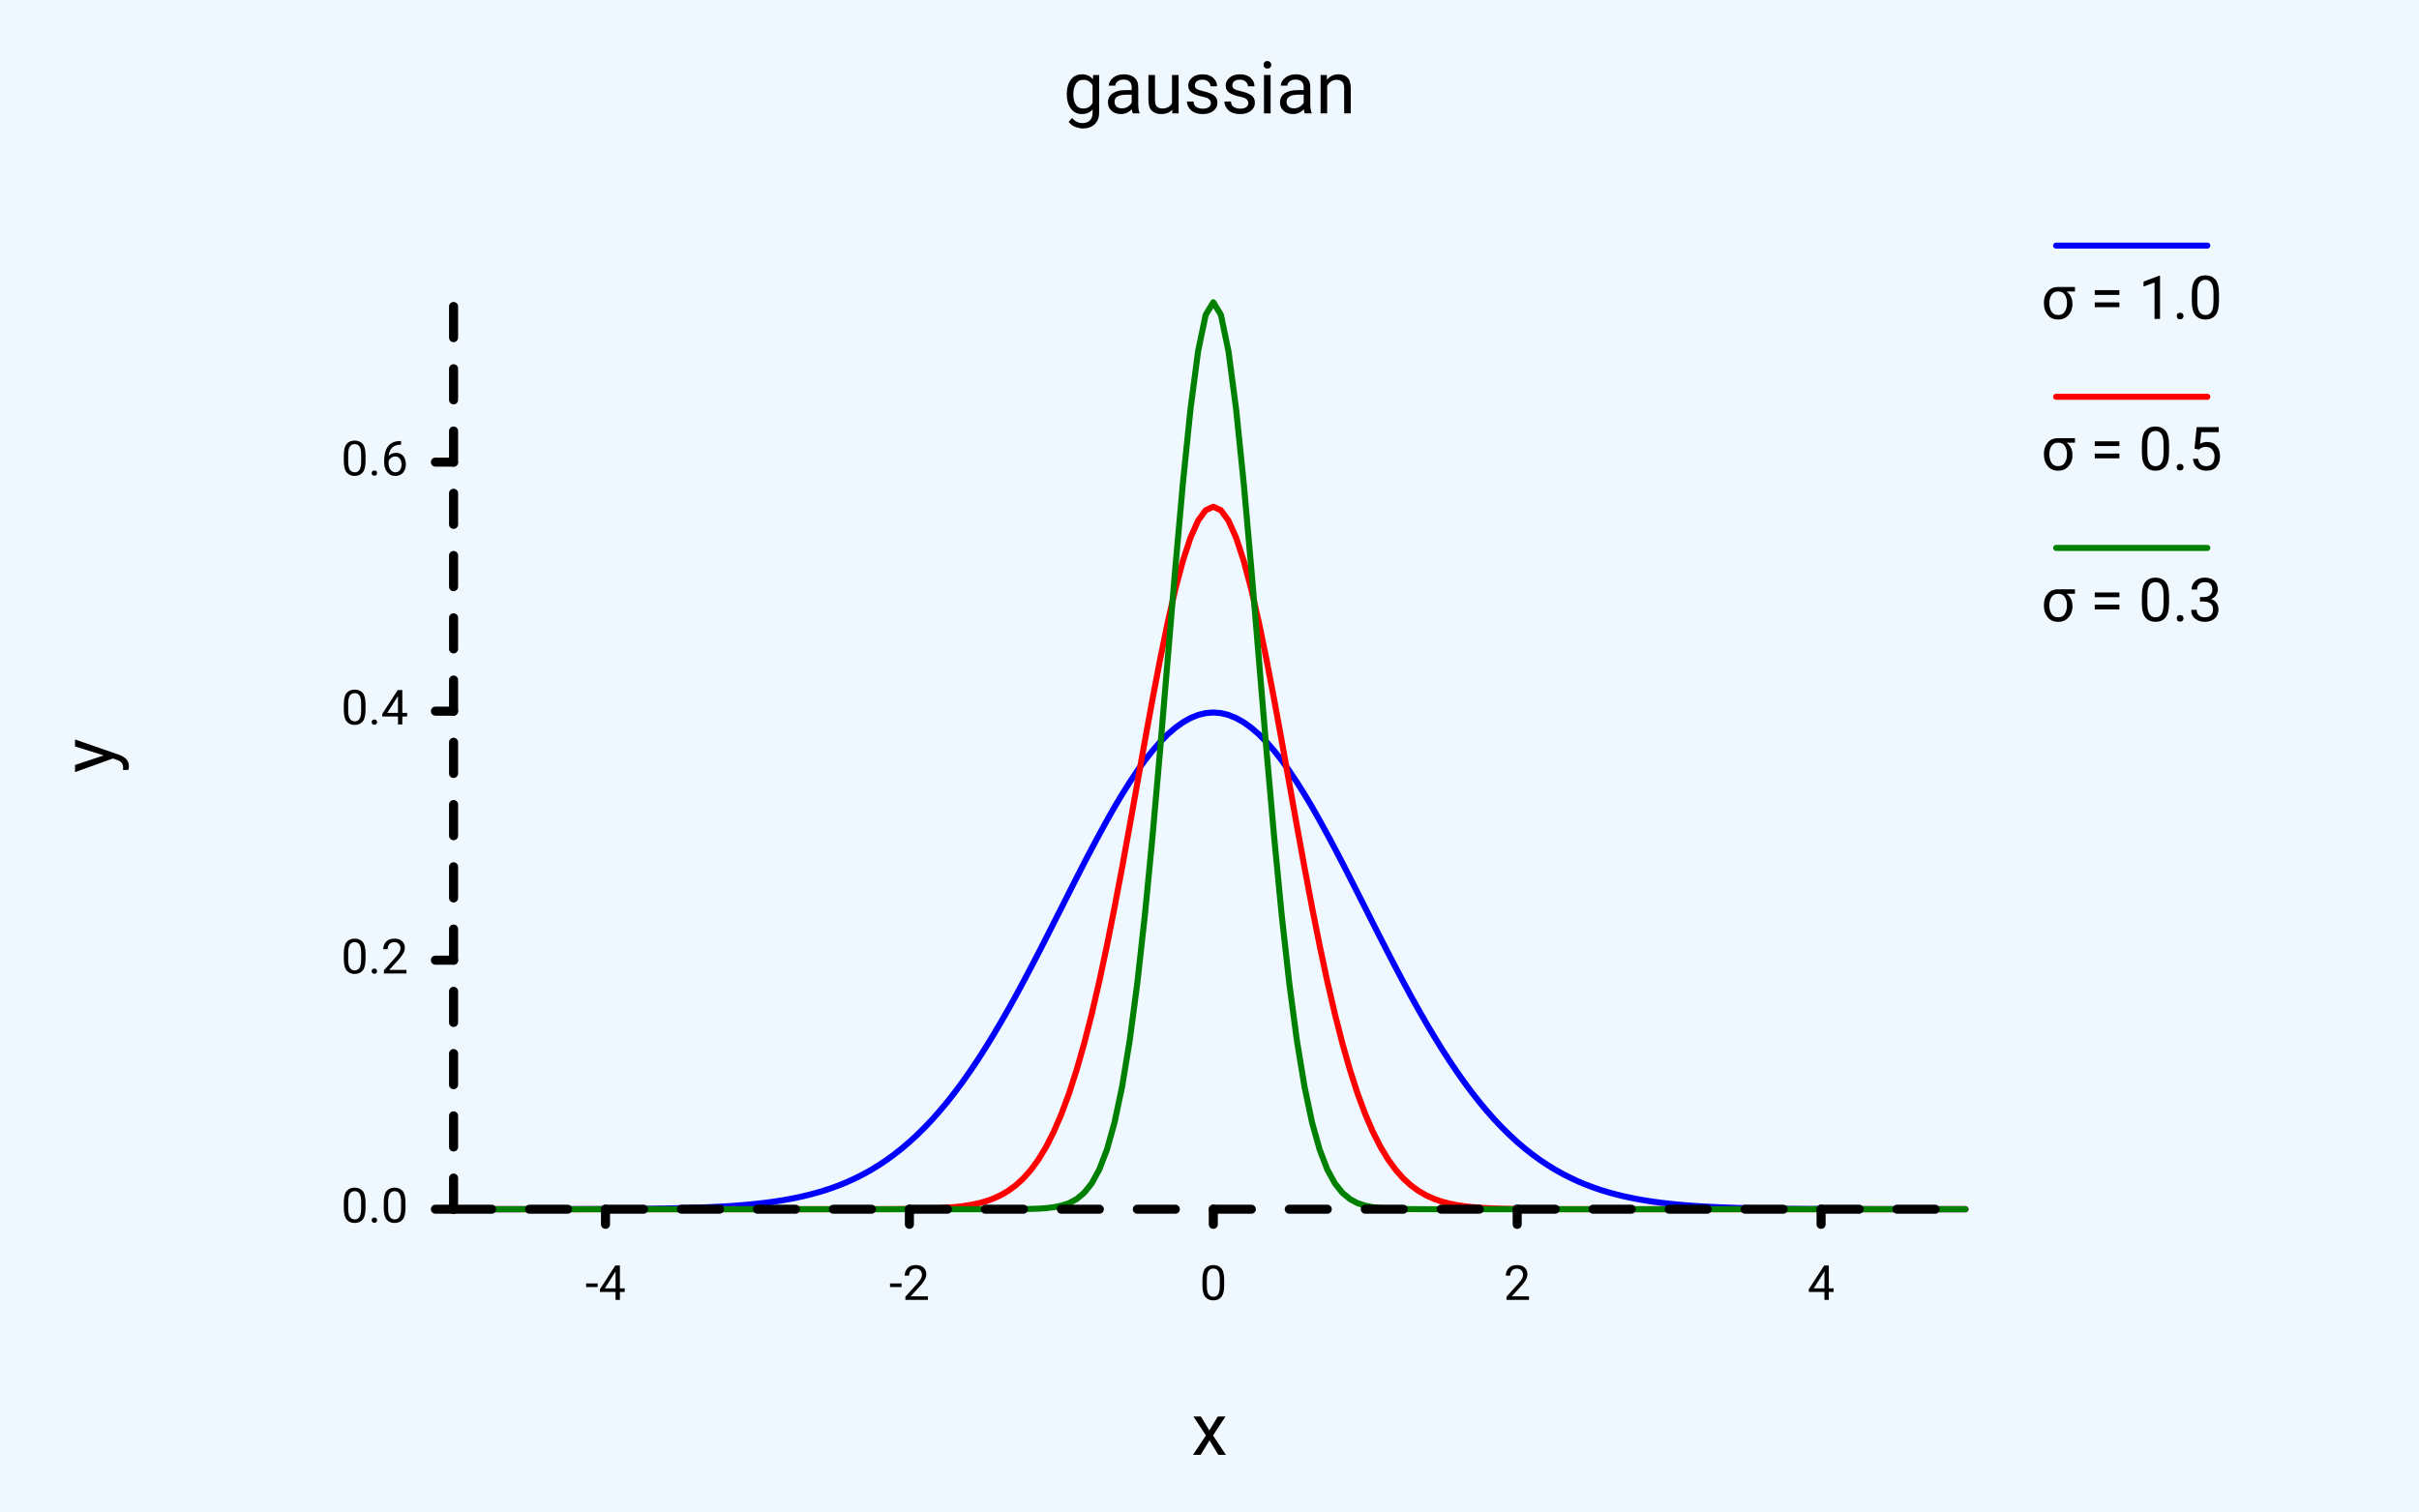
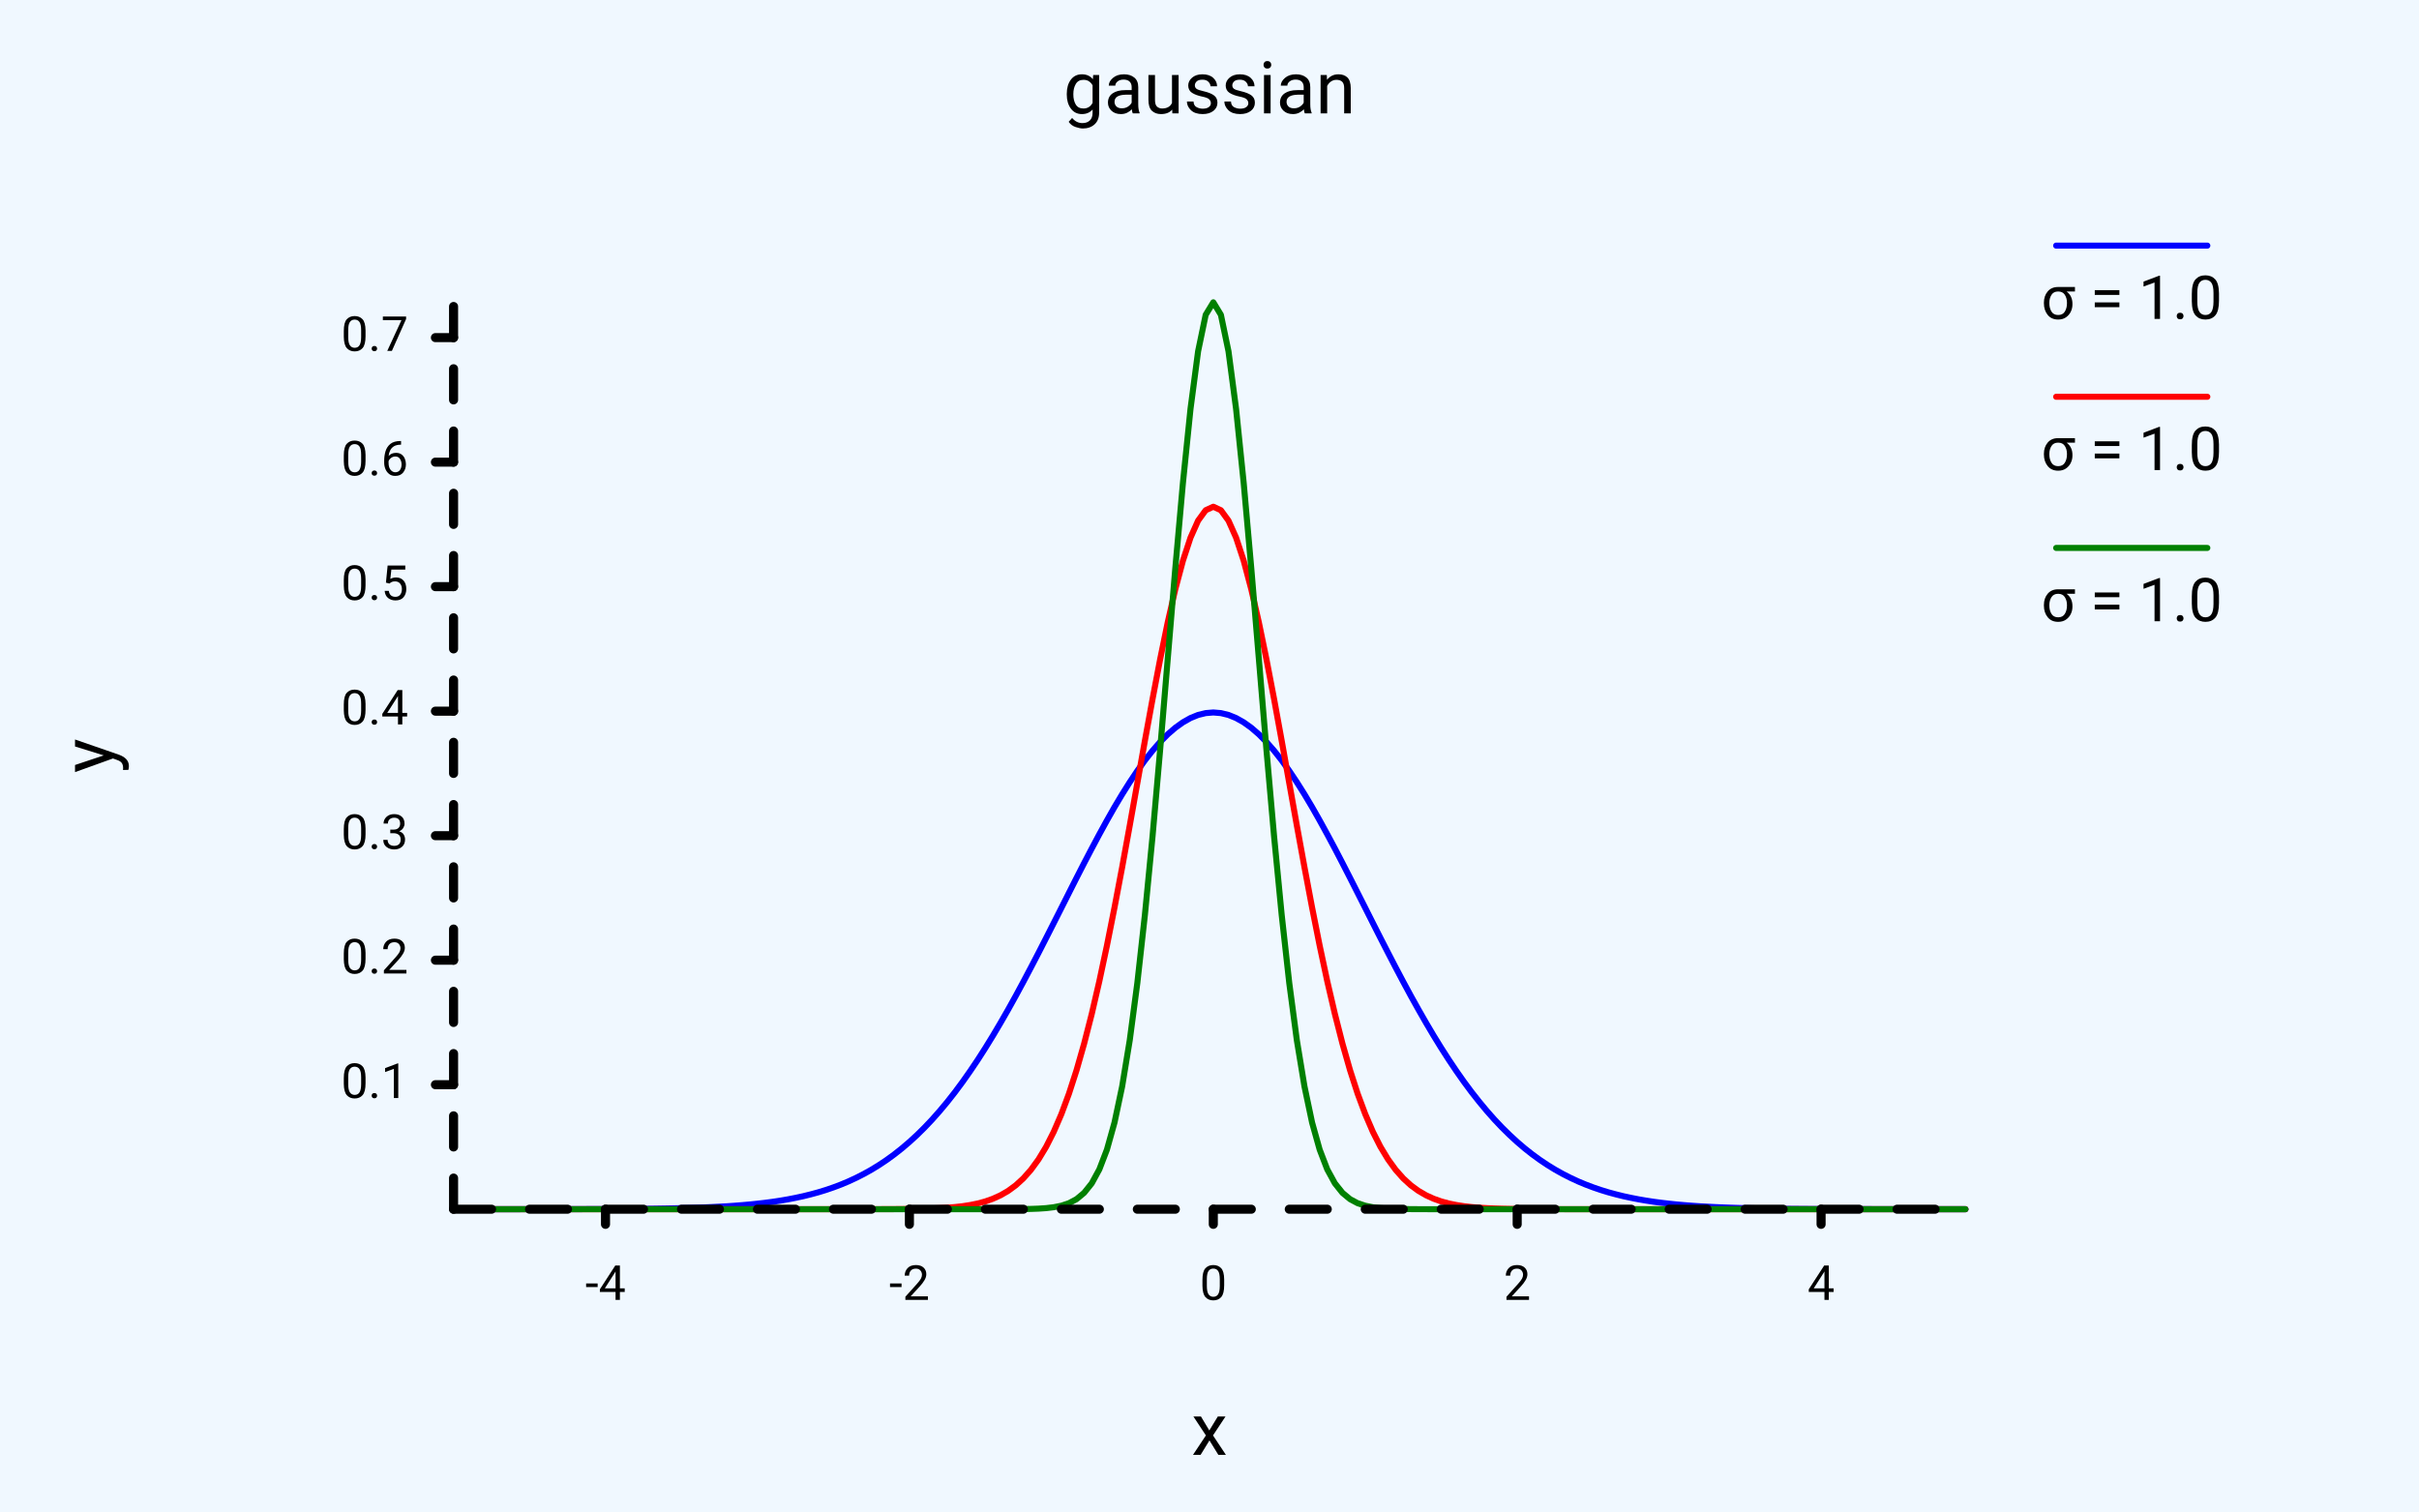
<svg xmlns="http://www.w3.org/2000/svg" class="poloto" width="800" height="500" viewBox="0 0 800 500">
  <style>.poloto{stroke-linecap:round;stroke-linejoin:round;font-family:Roboto,sans-serif;font-size:16px;}.poloto_background{fill:AliceBlue;}.poloto_scatter{stroke-width:7}.poloto_tick_line{stroke:gray;stroke-width:0.5}.poloto_line{stroke-width:2}.poloto_text{fill: black;}.poloto_axis_lines{stroke: black;stroke-width:3;fill:none;stroke-dasharray:none}.poloto_title{font-size:24px;dominant-baseline:start;text-anchor:middle;}.poloto_xname{font-size:24px;dominant-baseline:start;text-anchor:middle;}.poloto_yname{font-size:24px;dominant-baseline:start;text-anchor:middle;}.poloto_legend_text{font-size:20px;dominant-baseline:middle;text-anchor:start;}.poloto0stroke{stroke:blue;}.poloto1stroke{stroke:red;}.poloto2stroke{stroke:green;}.poloto3stroke{stroke:gold;}.poloto4stroke{stroke:aqua;}.poloto5stroke{stroke:lime;}.poloto6stroke{stroke:orange;}.poloto7stroke{stroke:chocolate;}.poloto0fill{fill:blue;}.poloto1fill{fill:red;}.poloto2fill{fill:green;}.poloto3fill{fill:gold;}.poloto4fill{fill:aqua;}.poloto5fill{fill:lime;}.poloto6fill{fill:orange;}.poloto7fill{fill:chocolate;}</style>
  <circle r="1e5" class="poloto_background" />
  <text class="poloto_text poloto_legend_text" x="675" y="100">σ = 1.0</text>
  <line class="poloto_line poloto_legend_icon poloto0stroke poloto0legend" stroke="black" x1="680" x2="730" y1="81.25" y2="81.25" />
  <path class="poloto_line poloto0stroke" fill="none" stroke="black" d=" M 150.00 400.00 L 152.51 400.00 L 155.03 400.00 L 157.54 400.00 L 160.05 400.00 L 162.56 400.00 L 165.08 400.00 L 167.59 400.00 L 170.10 400.00 L 172.61 399.99 L 175.13 399.99 L 177.64 399.99 L 180.15 399.99 L 182.66 399.99 L 185.18 399.98 L 187.69 399.98 L 190.20 399.98 L 192.71 399.97 L 195.23 399.96 L 197.74 399.95 L 200.25 399.94 L 202.76 399.93 L 205.28 399.92 L 207.79 399.90 L 210.30 399.88 L 212.81 399.85 L 215.33 399.83 L 217.84 399.79 L 220.35 399.75 L 222.86 399.70 L 225.38 399.64 L 227.89 399.57 L 230.40 399.49 L 232.91 399.40 L 235.43 399.29 L 237.94 399.16 L 240.45 399.02 L 242.96 398.85 L 245.48 398.65 L 247.99 398.43 L 250.50 398.17 L 253.02 397.88 L 255.53 397.55 L 258.04 397.17 L 260.55 396.74 L 263.07 396.25 L 265.58 395.71 L 268.09 395.09 L 270.60 394.41 L 273.12 393.64 L 275.63 392.78 L 278.14 391.83 L 280.65 390.78 L 283.17 389.61 L 285.68 388.33 L 288.19 386.93 L 290.70 385.39 L 293.22 383.71 L 295.73 381.88 L 298.24 379.90 L 300.75 377.76 L 303.27 375.45 L 305.78 372.97 L 308.29 370.32 L 310.80 367.48 L 313.32 364.46 L 315.83 361.26 L 318.34 357.88 L 320.85 354.31 L 323.37 350.57 L 325.88 346.65 L 328.39 342.57 L 330.90 338.33 L 333.42 333.94 L 335.93 329.42 L 338.44 324.77 L 340.95 320.02 L 343.47 315.18 L 345.98 310.27 L 348.49 305.32 L 351.01 300.34 L 353.52 295.36 L 356.03 290.40 L 358.54 285.50 L 361.06 280.68 L 363.57 275.97 L 366.08 271.39 L 368.59 266.97 L 371.11 262.75 L 373.62 258.75 L 376.13 254.99 L 378.64 251.51 L 381.16 248.32 L 383.67 245.45 L 386.18 242.91 L 388.69 240.74 L 391.21 238.94 L 393.72 237.52 L 396.23 236.50 L 398.74 235.89 L 401.26 235.68 L 403.77 235.89 L 406.28 236.50 L 408.79 237.52 L 411.31 238.94 L 413.82 240.74 L 416.33 242.91 L 418.84 245.45 L 421.36 248.32 L 423.87 251.51 L 426.38 254.99 L 428.89 258.75 L 431.41 262.75 L 433.92 266.97 L 436.43 271.39 L 438.94 275.97 L 441.46 280.68 L 443.97 285.50 L 446.48 290.40 L 448.99 295.36 L 451.51 300.34 L 454.02 305.32 L 456.53 310.27 L 459.05 315.18 L 461.56 320.02 L 464.07 324.77 L 466.58 329.42 L 469.10 333.94 L 471.61 338.33 L 474.12 342.57 L 476.63 346.65 L 479.15 350.57 L 481.66 354.31 L 484.17 357.88 L 486.68 361.26 L 489.20 364.46 L 491.71 367.48 L 494.22 370.32 L 496.73 372.97 L 499.25 375.45 L 501.76 377.76 L 504.27 379.90 L 506.78 381.88 L 509.30 383.71 L 511.81 385.39 L 514.32 386.93 L 516.83 388.33 L 519.35 389.61 L 521.86 390.78 L 524.37 391.83 L 526.88 392.78 L 529.40 393.64 L 531.91 394.41 L 534.42 395.09 L 536.93 395.71 L 539.45 396.25 L 541.96 396.74 L 544.47 397.17 L 546.98 397.55 L 549.50 397.88 L 552.01 398.17 L 554.52 398.43 L 557.04 398.65 L 559.55 398.85 L 562.06 399.02 L 564.57 399.16 L 567.09 399.29 L 569.60 399.40 L 572.11 399.49 L 574.62 399.57 L 577.14 399.64 L 579.65 399.70 L 582.16 399.75 L 584.67 399.79 L 587.19 399.83 L 589.70 399.85 L 592.21 399.88 L 594.72 399.90 L 597.24 399.92 L 599.75 399.93 L 602.26 399.94 L 604.77 399.95 L 607.29 399.96 L 609.80 399.97 L 612.31 399.98 L 614.82 399.98 L 617.34 399.98 L 619.85 399.99 L 622.36 399.99 L 624.87 399.99 L 627.39 399.99 L 629.90 399.99 L 632.41 400.00 L 634.92 400.00 L 637.44 400.00 L 639.95 400.00 L 642.46 400.00 L 644.97 400.00 L 647.49 400.00 L 650.00 400.00" />
-   <text class="poloto_text poloto_legend_text" x="675" y="150">σ = 0.5</text>
+   <text class="poloto_text poloto_legend_text" x="675" y="150">σ = 1.0</text>
  <line class="poloto_line poloto_legend_icon poloto1stroke poloto1legend" stroke="black" x1="680" x2="730" y1="131.25" y2="131.25" />
  <path class="poloto_line poloto1stroke" fill="none" stroke="black" d=" M 150.00 400.00 L 152.51 400.00 L 155.03 400.00 L 157.54 400.00 L 160.05 400.00 L 162.56 400.00 L 165.08 400.00 L 167.59 400.00 L 170.10 400.00 L 172.61 400.00 L 175.13 400.00 L 177.64 400.00 L 180.15 400.00 L 182.66 400.00 L 185.18 400.00 L 187.69 400.00 L 190.20 400.00 L 192.71 400.00 L 195.23 400.00 L 197.74 400.00 L 200.25 400.00 L 202.76 400.00 L 205.28 400.00 L 207.79 400.00 L 210.30 400.00 L 212.81 400.00 L 215.33 400.00 L 217.84 400.00 L 220.35 400.00 L 222.86 400.00 L 225.38 400.00 L 227.89 400.00 L 230.40 400.00 L 232.91 400.00 L 235.43 400.00 L 237.94 400.00 L 240.45 400.00 L 242.96 400.00 L 245.48 400.00 L 247.99 400.00 L 250.50 400.00 L 253.02 400.00 L 255.53 400.00 L 258.04 400.00 L 260.55 400.00 L 263.07 400.00 L 265.58 400.00 L 268.09 400.00 L 270.60 400.00 L 273.12 400.00 L 275.63 400.00 L 278.14 400.00 L 280.65 400.00 L 283.17 400.00 L 285.68 399.99 L 288.19 399.99 L 290.70 399.99 L 293.22 399.98 L 295.73 399.97 L 298.24 399.95 L 300.75 399.92 L 303.27 399.88 L 305.78 399.83 L 308.29 399.75 L 310.80 399.64 L 313.32 399.49 L 315.83 399.28 L 318.34 399.00 L 320.85 398.61 L 323.37 398.10 L 325.88 397.42 L 328.39 396.53 L 330.90 395.39 L 333.42 393.93 L 335.93 392.09 L 338.44 389.79 L 340.95 386.96 L 343.47 383.50 L 345.98 379.34 L 348.49 374.38 L 351.01 368.55 L 353.52 361.78 L 356.03 354.01 L 358.54 345.22 L 361.06 335.39 L 363.57 324.56 L 366.08 312.79 L 368.59 300.18 L 371.11 286.89 L 373.62 273.10 L 376.13 259.06 L 378.64 245.01 L 381.16 231.26 L 383.67 218.12 L 386.18 205.90 L 388.69 194.93 L 391.21 185.49 L 393.72 177.85 L 396.23 172.22 L 398.74 168.78 L 401.26 167.62 L 403.77 168.78 L 406.28 172.22 L 408.79 177.85 L 411.31 185.49 L 413.82 194.93 L 416.33 205.90 L 418.84 218.12 L 421.36 231.26 L 423.87 245.01 L 426.38 259.06 L 428.89 273.10 L 431.41 286.89 L 433.92 300.18 L 436.43 312.79 L 438.94 324.56 L 441.46 335.39 L 443.97 345.22 L 446.48 354.01 L 448.99 361.78 L 451.51 368.55 L 454.02 374.38 L 456.53 379.34 L 459.05 383.50 L 461.56 386.96 L 464.07 389.79 L 466.58 392.09 L 469.10 393.93 L 471.61 395.39 L 474.12 396.53 L 476.63 397.42 L 479.15 398.10 L 481.66 398.61 L 484.17 399.00 L 486.68 399.28 L 489.20 399.49 L 491.71 399.64 L 494.22 399.75 L 496.73 399.83 L 499.25 399.88 L 501.76 399.92 L 504.27 399.95 L 506.78 399.97 L 509.30 399.98 L 511.81 399.99 L 514.32 399.99 L 516.83 399.99 L 519.35 400.00 L 521.86 400.00 L 524.37 400.00 L 526.88 400.00 L 529.40 400.00 L 531.91 400.00 L 534.42 400.00 L 536.93 400.00 L 539.45 400.00 L 541.96 400.00 L 544.47 400.00 L 546.98 400.00 L 549.50 400.00 L 552.01 400.00 L 554.52 400.00 L 557.04 400.00 L 559.55 400.00 L 562.06 400.00 L 564.57 400.00 L 567.09 400.00 L 569.60 400.00 L 572.11 400.00 L 574.62 400.00 L 577.14 400.00 L 579.65 400.00 L 582.16 400.00 L 584.67 400.00 L 587.19 400.00 L 589.70 400.00 L 592.21 400.00 L 594.72 400.00 L 597.24 400.00 L 599.75 400.00 L 602.26 400.00 L 604.77 400.00 L 607.29 400.00 L 609.80 400.00 L 612.31 400.00 L 614.82 400.00 L 617.34 400.00 L 619.85 400.00 L 622.36 400.00 L 624.87 400.00 L 627.39 400.00 L 629.90 400.00 L 632.41 400.00 L 634.92 400.00 L 637.44 400.00 L 639.95 400.00 L 642.46 400.00 L 644.97 400.00 L 647.49 400.00 L 650.00 400.00" />
-   <text class="poloto_text poloto_legend_text" x="675" y="200">σ = 0.3</text>
+   <text class="poloto_text poloto_legend_text" x="675" y="200">σ = 1.0</text>
  <line class="poloto_line poloto_legend_icon poloto2stroke poloto2legend" stroke="black" x1="680" x2="730" y1="181.25" y2="181.25" />
  <path class="poloto_line poloto2stroke" fill="none" stroke="black" d=" M 150.00 400.00 L 152.51 400.00 L 155.03 400.00 L 157.54 400.00 L 160.05 400.00 L 162.56 400.00 L 165.08 400.00 L 167.59 400.00 L 170.10 400.00 L 172.61 400.00 L 175.13 400.00 L 177.64 400.00 L 180.15 400.00 L 182.66 400.00 L 185.18 400.00 L 187.69 400.00 L 190.20 400.00 L 192.71 400.00 L 195.23 400.00 L 197.74 400.00 L 200.25 400.00 L 202.76 400.00 L 205.28 400.00 L 207.79 400.00 L 210.30 400.00 L 212.81 400.00 L 215.33 400.00 L 217.84 400.00 L 220.35 400.00 L 222.86 400.00 L 225.38 400.00 L 227.89 400.00 L 230.40 400.00 L 232.91 400.00 L 235.43 400.00 L 237.94 400.00 L 240.45 400.00 L 242.96 400.00 L 245.48 400.00 L 247.99 400.00 L 250.50 400.00 L 253.02 400.00 L 255.53 400.00 L 258.04 400.00 L 260.55 400.00 L 263.07 400.00 L 265.58 400.00 L 268.09 400.00 L 270.60 400.00 L 273.12 400.00 L 275.63 400.00 L 278.14 400.00 L 280.65 400.00 L 283.17 400.00 L 285.68 400.00 L 288.19 400.00 L 290.70 400.00 L 293.22 400.00 L 295.73 400.00 L 298.24 400.00 L 300.75 400.00 L 303.27 400.00 L 305.78 400.00 L 308.29 400.00 L 310.80 400.00 L 313.32 400.00 L 315.83 400.00 L 318.34 400.00 L 320.85 400.00 L 323.37 400.00 L 325.88 400.00 L 328.39 400.00 L 330.90 399.99 L 333.42 399.99 L 335.93 399.97 L 338.44 399.95 L 340.95 399.90 L 343.47 399.81 L 345.98 399.64 L 348.49 399.34 L 351.01 398.84 L 353.52 398.01 L 356.03 396.67 L 358.54 394.58 L 361.06 391.43 L 363.57 386.82 L 366.08 380.28 L 368.59 371.31 L 371.11 359.40 L 373.62 344.12 L 376.13 325.19 L 378.64 302.60 L 381.16 276.67 L 383.67 248.10 L 386.18 218.04 L 388.69 188.01 L 391.21 159.78 L 393.72 135.25 L 396.23 116.21 L 398.74 104.14 L 401.26 100.00 L 403.77 104.14 L 406.28 116.21 L 408.79 135.25 L 411.31 159.78 L 413.82 188.01 L 416.33 218.04 L 418.84 248.10 L 421.36 276.67 L 423.87 302.60 L 426.38 325.19 L 428.89 344.12 L 431.41 359.40 L 433.92 371.31 L 436.43 380.28 L 438.94 386.82 L 441.46 391.43 L 443.97 394.58 L 446.48 396.67 L 448.99 398.01 L 451.51 398.84 L 454.02 399.34 L 456.53 399.64 L 459.05 399.81 L 461.56 399.90 L 464.07 399.95 L 466.58 399.97 L 469.10 399.99 L 471.61 399.99 L 474.12 400.00 L 476.63 400.00 L 479.15 400.00 L 481.66 400.00 L 484.17 400.00 L 486.68 400.00 L 489.20 400.00 L 491.71 400.00 L 494.22 400.00 L 496.73 400.00 L 499.25 400.00 L 501.76 400.00 L 504.27 400.00 L 506.78 400.00 L 509.30 400.00 L 511.81 400.00 L 514.32 400.00 L 516.83 400.00 L 519.35 400.00 L 521.86 400.00 L 524.37 400.00 L 526.88 400.00 L 529.40 400.00 L 531.91 400.00 L 534.42 400.00 L 536.93 400.00 L 539.45 400.00 L 541.96 400.00 L 544.47 400.00 L 546.98 400.00 L 549.50 400.00 L 552.01 400.00 L 554.52 400.00 L 557.04 400.00 L 559.55 400.00 L 562.06 400.00 L 564.57 400.00 L 567.09 400.00 L 569.60 400.00 L 572.11 400.00 L 574.62 400.00 L 577.14 400.00 L 579.65 400.00 L 582.16 400.00 L 584.67 400.00 L 587.19 400.00 L 589.70 400.00 L 592.21 400.00 L 594.72 400.00 L 597.24 400.00 L 599.75 400.00 L 602.26 400.00 L 604.77 400.00 L 607.29 400.00 L 609.80 400.00 L 612.31 400.00 L 614.82 400.00 L 617.34 400.00 L 619.85 400.00 L 622.36 400.00 L 624.87 400.00 L 627.39 400.00 L 629.90 400.00 L 632.41 400.00 L 634.92 400.00 L 637.44 400.00 L 639.95 400.00 L 642.46 400.00 L 644.97 400.00 L 647.49 400.00 L 650.00 400.00" />
  <text class="poloto_labels poloto_text poloto_title" x="400" y="37.5">gaussian</text>
  <text class="poloto_labels poloto_text poloto_xname" x="400" y="481.25">x</text>
  <text class="poloto_labels poloto_text poloto_yname" transform="rotate(-90,37.5,250)" x="37.5" y="250">y</text>
  <text class="poloto_tick_labels poloto_text" dominant-baseline="middle" text-anchor="start" x="440" y="70" />
  <line class="poloto_axis_lines" stroke="black" x1="200.251" x2="200.251" y1="400" y2="405" />
  <text class="poloto_tick_labels poloto_text" dominant-baseline="start" text-anchor="middle" x="200.251" y="430">-4</text>
  <line class="poloto_axis_lines" stroke="black" x1="300.754" x2="300.754" y1="400" y2="405" />
  <text class="poloto_tick_labels poloto_text" dominant-baseline="start" text-anchor="middle" x="300.754" y="430">-2</text>
  <line class="poloto_axis_lines" stroke="black" x1="401.256" x2="401.256" y1="400" y2="405" />
  <text class="poloto_tick_labels poloto_text" dominant-baseline="start" text-anchor="middle" x="401.256" y="430">0</text>
  <line class="poloto_axis_lines" stroke="black" x1="501.759" x2="501.759" y1="400" y2="405" />
  <text class="poloto_tick_labels poloto_text" dominant-baseline="start" text-anchor="middle" x="501.759" y="430">2</text>
  <line class="poloto_axis_lines" stroke="black" x1="602.261" x2="602.261" y1="400" y2="405" />
  <text class="poloto_tick_labels poloto_text" dominant-baseline="start" text-anchor="middle" x="602.261" y="430">4</text>
  <text class="poloto_tick_labels poloto_text" dominant-baseline="middle" text-anchor="start" x="150" y="70" />
-   <line class="poloto_axis_lines" stroke="black" x1="150" x2="144" y1="400" y2="400" />
-   <text class="poloto_tick_labels poloto_text" dominant-baseline="middle" text-anchor="end" x="135" y="400">0.0</text>
+   <line class="poloto_axis_lines" stroke="black" x1="150" x2="144" y1="358.812" y2="358.812" />
+   <text class="poloto_tick_labels poloto_text" dominant-baseline="middle" text-anchor="end" x="135" y="358.812">0.1</text>
  <line class="poloto_axis_lines" stroke="black" x1="150" x2="144" y1="317.624" y2="317.624" />
  <text class="poloto_tick_labels poloto_text" dominant-baseline="middle" text-anchor="end" x="135" y="317.624">0.2</text>
+   <line class="poloto_axis_lines" stroke="black" x1="150" x2="144" y1="276.436" y2="276.436" />
+   <text class="poloto_tick_labels poloto_text" dominant-baseline="middle" text-anchor="end" x="135" y="276.436">0.3</text>
  <line class="poloto_axis_lines" stroke="black" x1="150" x2="144" y1="235.248" y2="235.248" />
  <text class="poloto_tick_labels poloto_text" dominant-baseline="middle" text-anchor="end" x="135" y="235.248">0.4</text>
+   <line class="poloto_axis_lines" stroke="black" x1="150" x2="144" y1="194.059" y2="194.059" />
+   <text class="poloto_tick_labels poloto_text" dominant-baseline="middle" text-anchor="end" x="135" y="194.059">0.5</text>
  <line class="poloto_axis_lines" stroke="black" x1="150" x2="144" y1="152.871" y2="152.871" />
  <text class="poloto_tick_labels poloto_text" dominant-baseline="middle" text-anchor="end" x="135" y="152.871">0.6</text>
+   <line class="poloto_axis_lines" stroke="black" x1="150" x2="144" y1="111.683" y2="111.683" />
+   <text class="poloto_tick_labels poloto_text" dominant-baseline="middle" text-anchor="end" x="135" y="111.683">0.7</text>
  <path stroke="black" fill="none" class="poloto_axis_lines" style="stroke-dasharray:12.563;stroke-dashoffset:-50.251;" d=" M 150 400 L 650 400" />
-   <path stroke="black" fill="none" class="poloto_axis_lines" style="stroke-dasharray:10.297;stroke-dashoffset:-0;" d=" M 150 400 L 150 100" />
+   <path stroke="black" fill="none" class="poloto_axis_lines" style="stroke-dasharray:10.297;stroke-dashoffset:-41.188;" d=" M 150 400 L 150 100" />
</svg>
